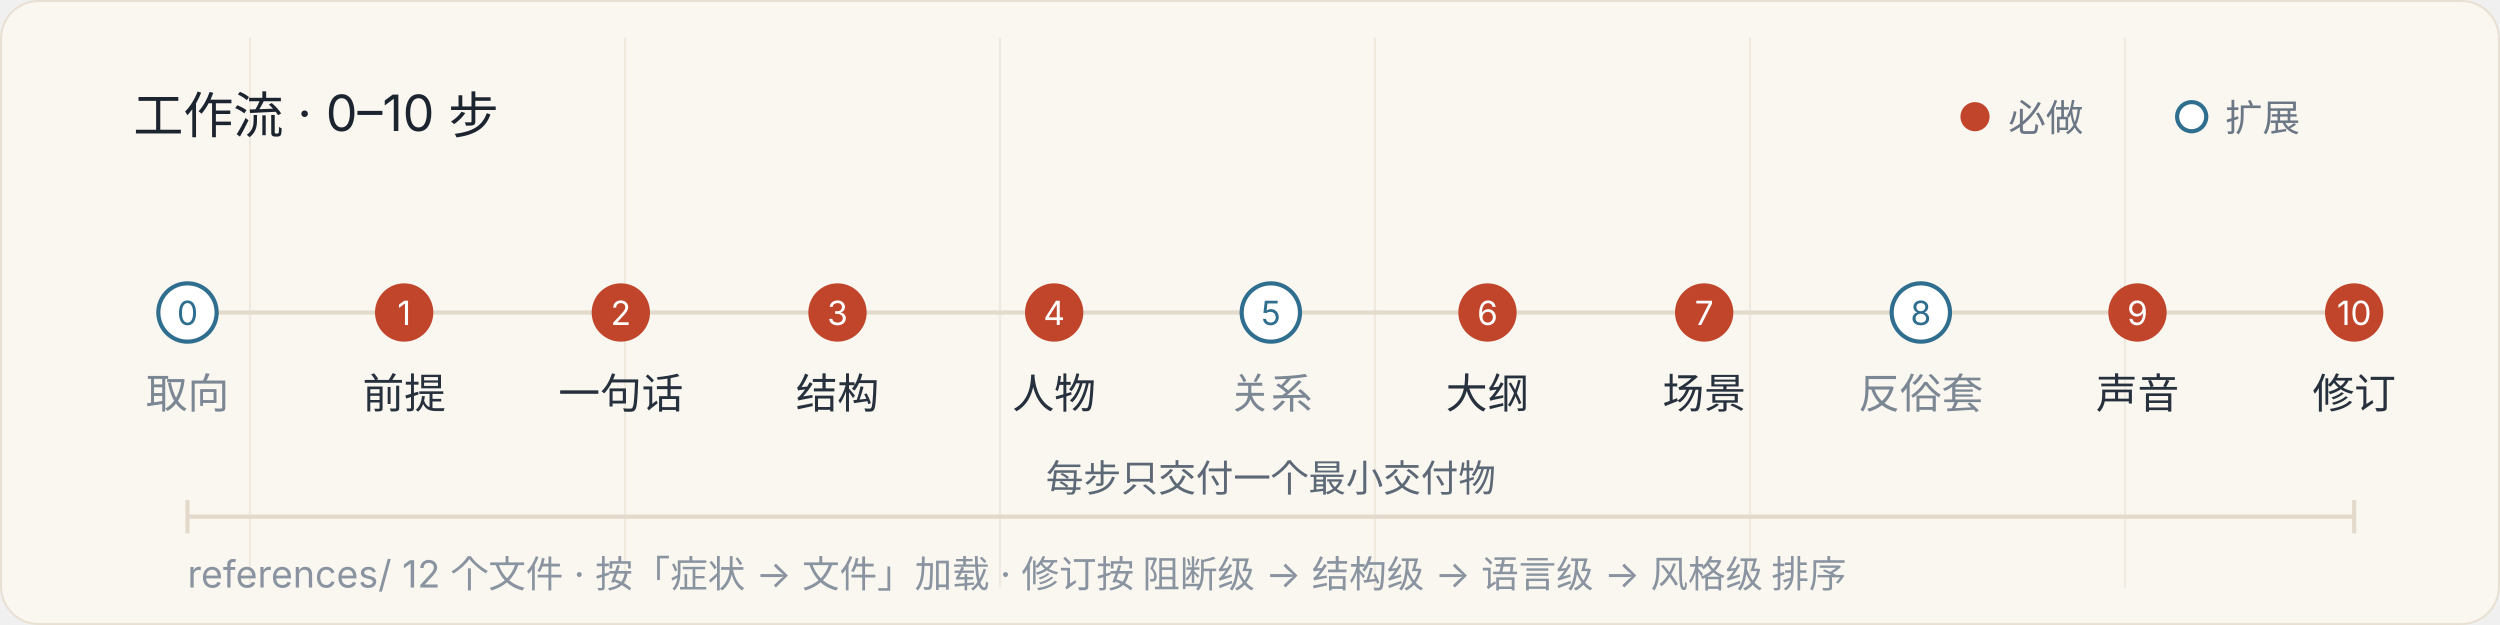
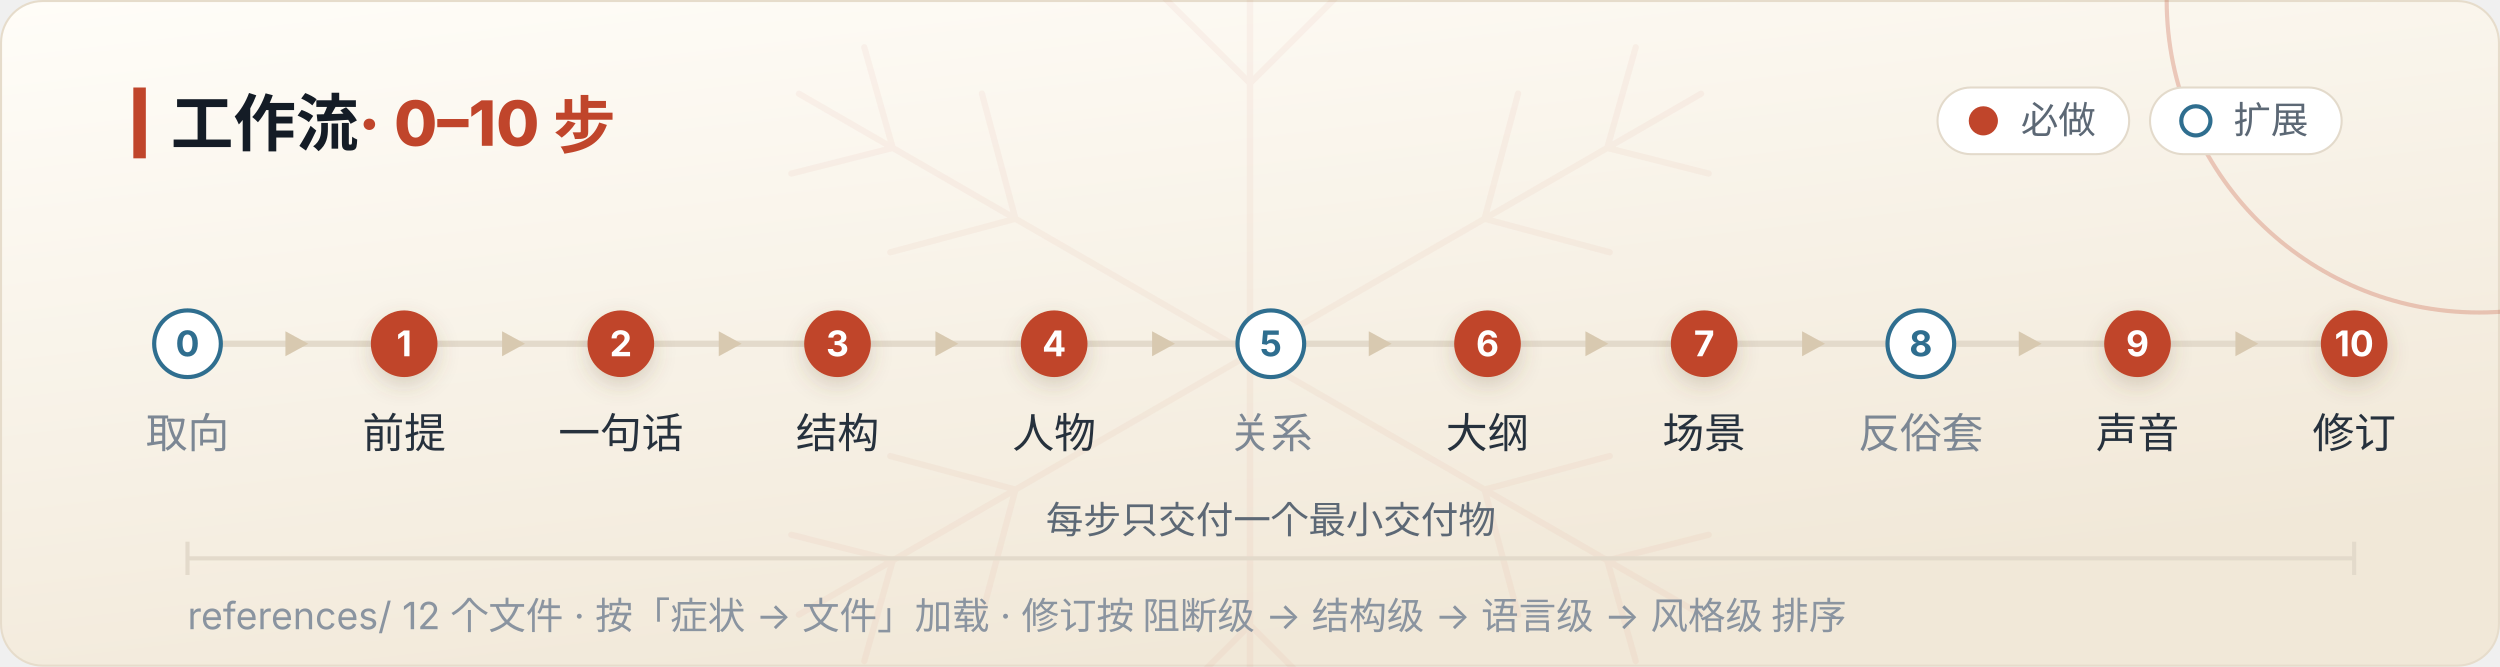
- <svg xmlns="http://www.w3.org/2000/svg" viewBox="0 0 1200 300" width="100%" role="img" aria-labelledby="nc-flow-title nc-flow-desc">
-   <rect x="0.5" y="0.5" width="1199" height="299" rx="18" fill="#FAF7F1" stroke="#E8E0D2" />
-   <path d="M120 18V282M300 18V282M480 18V282M660 18V282M840 18V282M1020 18V282" stroke="#F0E9DD" stroke-width="1" />
+ <svg xmlns="http://www.w3.org/2000/svg" viewBox="0 0 1200 320" width="100%" role="img" aria-labelledby="nc-flow-title nc-flow-desc">
+   <defs>
+     <linearGradient id="nc-paper2" x1="0" y1="0" x2="0.45" y2="1">
+       <stop offset="0" stop-color="#FFFDF8" />
+       <stop offset="1" stop-color="#F1E8D8" />
+     </linearGradient>
+     <filter id="nc-node" x="-70%" y="-70%" width="240%" height="240%">
+       <feDropShadow dx="0" dy="4" stdDeviation="5" flood-color="#6B543C" flood-opacity="0.22" />
+     </filter>
+   </defs>
+   <rect x="0.5" y="0.5" width="1199" height="319" rx="20" fill="url(#nc-paper2)" stroke="#E6DCCB" />
+   <g opacity="0.05" stroke="#C0452B" stroke-width="3" stroke-linecap="round" fill="none" transform="translate(600,170)">
+     <path transform="rotate(0)" d="M0 0V-250M0 -130L44 -174M0 -130L-44 -174M0 -198L35 -234M0 -198L-35 -234" />
+     <path transform="rotate(60)" d="M0 0V-250M0 -130L44 -174M0 -130L-44 -174M0 -198L35 -234M0 -198L-35 -234" />
+     <path transform="rotate(120)" d="M0 0V-250M0 -130L44 -174M0 -130L-44 -174M0 -198L35 -234M0 -198L-35 -234" />
+     <path transform="rotate(180)" d="M0 0V-250M0 -130L44 -174M0 -130L-44 -174M0 -198L35 -234M0 -198L-35 -234" />
+     <path transform="rotate(240)" d="M0 0V-250M0 -130L44 -174M0 -130L-44 -174M0 -198L35 -234M0 -198L-35 -234" />
+     <path transform="rotate(300)" d="M0 0V-250M0 -130L44 -174M0 -130L-44 -174M0 -198L35 -234M0 -198L-35 -234" />
+   </g>
+   <circle cx="1190" cy="0" r="150" fill="none" stroke="#C0452B" stroke-width="2" opacity="0.26" />
  <g font-family="-apple-system, BlinkMacSystemFont, 'Segoe UI', 'Noto Sans SC', 'PingFang SC', 'Microsoft YaHei', sans-serif">
-     <text x="64" y="64" font-size="24" fill="#1C2430">工作流 · 0–10 步</text>
-     <circle cx="948" cy="56" r="7" fill="#C0452B" />
-     <text x="964" y="63" font-size="18" fill="#6B7785">必做</text>
-     <circle cx="1052" cy="56" r="7" fill="#FFFFFF" stroke="#2F6E8F" stroke-width="2" />
-     <text x="1068" y="63" font-size="18" fill="#6B7785">扩展</text>
-     <path d="M90 150H1130" stroke="#E3DACB" stroke-width="2" />
-     <circle cx="90" cy="150" r="14" fill="#FFFFFF" stroke="#2F6E8F" stroke-width="2" />
-     <text x="90" y="156" font-size="16" text-anchor="middle" fill="#2F6E8F">0</text>
-     <text x="90" y="196" font-size="20" text-anchor="middle" fill="#7C8794">取向</text>
-     <circle cx="194" cy="150" r="14" fill="#C0452B" />
-     <text x="194" y="156" font-size="16" text-anchor="middle" fill="#FFFFFF">1</text>
-     <text x="194" y="196" font-size="20" text-anchor="middle" fill="#26313D">前提</text>
-     <circle cx="298" cy="150" r="14" fill="#C0452B" />
-     <text x="298" y="156" font-size="16" text-anchor="middle" fill="#FFFFFF">2</text>
-     <text x="298" y="196" font-size="20" text-anchor="middle" fill="#26313D">一句话</text>
-     <circle cx="402" cy="150" r="14" fill="#C0452B" />
-     <text x="402" y="156" font-size="16" text-anchor="middle" fill="#FFFFFF">3</text>
-     <text x="402" y="196" font-size="20" text-anchor="middle" fill="#26313D">结构</text>
-     <circle cx="506" cy="150" r="14" fill="#C0452B" />
-     <text x="506" y="156" font-size="16" text-anchor="middle" fill="#FFFFFF">4</text>
-     <text x="506" y="196" font-size="20" text-anchor="middle" fill="#26313D">人物</text>
-     <circle cx="610" cy="150" r="14" fill="#FFFFFF" stroke="#2F6E8F" stroke-width="2" />
-     <text x="610" y="156" font-size="16" text-anchor="middle" fill="#2F6E8F">5</text>
-     <text x="610" y="196" font-size="20" text-anchor="middle" fill="#7C8794">关系</text>
-     <circle cx="714" cy="150" r="14" fill="#C0452B" />
-     <text x="714" y="156" font-size="16" text-anchor="middle" fill="#FFFFFF">6</text>
-     <text x="714" y="196" font-size="20" text-anchor="middle" fill="#26313D">大纲</text>
-     <circle cx="818" cy="150" r="14" fill="#C0452B" />
-     <text x="818" y="156" font-size="16" text-anchor="middle" fill="#FFFFFF">7</text>
-     <text x="818" y="196" font-size="20" text-anchor="middle" fill="#26313D">场景</text>
-     <circle cx="922" cy="150" r="14" fill="#FFFFFF" stroke="#2F6E8F" stroke-width="2" />
-     <text x="922" y="156" font-size="16" text-anchor="middle" fill="#2F6E8F">8</text>
-     <text x="922" y="196" font-size="20" text-anchor="middle" fill="#7C8794">反俗套</text>
-     <circle cx="1026" cy="150" r="14" fill="#C0452B" />
-     <text x="1026" y="156" font-size="16" text-anchor="middle" fill="#FFFFFF">9</text>
-     <text x="1026" y="196" font-size="20" text-anchor="middle" fill="#26313D">声音</text>
-     <circle cx="1130" cy="150" r="14" fill="#C0452B" />
-     <text x="1130" y="156" font-size="16" text-anchor="middle" fill="#FFFFFF">10</text>
-     <text x="1130" y="196" font-size="20" text-anchor="middle" fill="#26313D">修订</text>
-     <path d="M90 248H1130M90 240V256M1130 240V256" stroke="#E3DACB" stroke-width="2" fill="none" />
-     <text x="610" y="236" font-size="18" text-anchor="middle" fill="#5C6875">每步只交付一个最小交付物</text>
-     <text x="90" y="282" font-size="18" fill="#8A94A0">references/ 12 个文件 · 按「症状 → 文件」加载 · 修订按 阻断级 → 结构级 → 语言级 → 风格级 排序</text>
+     <rect x="64" y="42" width="6" height="34" fill="#C0452B" />
+     <text x="82" y="70" font-size="30" font-weight="800" fill="#141C26">工作流<tspan fill="#C0452B"> · 0–10 步</tspan>
+     </text>
+     <rect x="930" y="42" width="92" height="32" rx="16" fill="#FFFFFF" stroke="#E3DACB" />
+     <circle cx="952" cy="58" r="7" fill="#C0452B" />
+     <text x="970" y="64" font-size="18" fill="#5C6875">必做</text>
+     <rect x="1032" y="42" width="92" height="32" rx="16" fill="#FFFFFF" stroke="#E3DACB" />
+     <circle cx="1054" cy="58" r="7" fill="#FFFFFF" stroke="#2F6E8F" stroke-width="2" />
+     <text x="1072" y="64" font-size="18" fill="#5C6875">扩展</text>
+     <path d="M90 165H1130" stroke="#E3DACB" stroke-width="3" />
+     <path d="M137 159L148 165L137 171zM241 159L252 165L241 171zM345 159L356 165L345 171zM449 159L460 165L449 171zM553 159L564 165L553 171zM657 159L668 165L657 171zM761 159L772 165L761 171zM865 159L876 165L865 171zM969 159L980 165L969 171zM1073 159L1084 165L1073 171z" fill="#D8C9B0" />
+     <circle cx="90" cy="165" r="16" fill="#FFFFFF" stroke="#2F6E8F" stroke-width="2" />
+     <text x="90" y="171" font-size="17" font-weight="700" text-anchor="middle" fill="#2F6E8F">0</text>
+     <text x="90" y="215" font-size="20" text-anchor="middle" fill="#7C8794">取向</text>
+     <circle cx="194" cy="165" r="16" fill="#C0452B" filter="url(#nc-node)" />
+     <text x="194" y="171" font-size="17" font-weight="700" text-anchor="middle" fill="#FFFFFF">1</text>
+     <text x="194" y="215" font-size="20" text-anchor="middle" fill="#26313D">前提</text>
+     <circle cx="298" cy="165" r="16" fill="#C0452B" filter="url(#nc-node)" />
+     <text x="298" y="171" font-size="17" font-weight="700" text-anchor="middle" fill="#FFFFFF">2</text>
+     <text x="298" y="215" font-size="20" text-anchor="middle" fill="#26313D">一句话</text>
+     <circle cx="402" cy="165" r="16" fill="#C0452B" filter="url(#nc-node)" />
+     <text x="402" y="171" font-size="17" font-weight="700" text-anchor="middle" fill="#FFFFFF">3</text>
+     <text x="402" y="215" font-size="20" text-anchor="middle" fill="#26313D">结构</text>
+     <circle cx="506" cy="165" r="16" fill="#C0452B" filter="url(#nc-node)" />
+     <text x="506" y="171" font-size="17" font-weight="700" text-anchor="middle" fill="#FFFFFF">4</text>
+     <text x="506" y="215" font-size="20" text-anchor="middle" fill="#26313D">人物</text>
+     <circle cx="610" cy="165" r="16" fill="#FFFFFF" stroke="#2F6E8F" stroke-width="2" />
+     <text x="610" y="171" font-size="17" font-weight="700" text-anchor="middle" fill="#2F6E8F">5</text>
+     <text x="610" y="215" font-size="20" text-anchor="middle" fill="#7C8794">关系</text>
+     <circle cx="714" cy="165" r="16" fill="#C0452B" filter="url(#nc-node)" />
+     <text x="714" y="171" font-size="17" font-weight="700" text-anchor="middle" fill="#FFFFFF">6</text>
+     <text x="714" y="215" font-size="20" text-anchor="middle" fill="#26313D">大纲</text>
+     <circle cx="818" cy="165" r="16" fill="#C0452B" filter="url(#nc-node)" />
+     <text x="818" y="171" font-size="17" font-weight="700" text-anchor="middle" fill="#FFFFFF">7</text>
+     <text x="818" y="215" font-size="20" text-anchor="middle" fill="#26313D">场景</text>
+     <circle cx="922" cy="165" r="16" fill="#FFFFFF" stroke="#2F6E8F" stroke-width="2" />
+     <text x="922" y="171" font-size="17" font-weight="700" text-anchor="middle" fill="#2F6E8F">8</text>
+     <text x="922" y="215" font-size="20" text-anchor="middle" fill="#7C8794">反俗套</text>
+     <circle cx="1026" cy="165" r="16" fill="#C0452B" filter="url(#nc-node)" />
+     <text x="1026" y="171" font-size="17" font-weight="700" text-anchor="middle" fill="#FFFFFF">9</text>
+     <text x="1026" y="215" font-size="20" text-anchor="middle" fill="#26313D">声音</text>
+     <circle cx="1130" cy="165" r="16" fill="#C0452B" filter="url(#nc-node)" />
+     <text x="1130" y="171" font-size="17" font-weight="700" text-anchor="middle" fill="#FFFFFF">10</text>
+     <text x="1130" y="215" font-size="20" text-anchor="middle" fill="#26313D">修订</text>
+     <path d="M90 268H1130M90 260V276M1130 260V276" stroke="#E3DACB" stroke-width="2" fill="none" />
+     <text x="610" y="256" font-size="18" text-anchor="middle" fill="#5C6875">每步只交付一个最小交付物</text>
+     <text x="90" y="302" font-size="18" fill="#8A94A0">references/ 12 个文件 · 按「症状 → 文件」加载 · 修订按 阻断级 → 结构级 → 语言级 → 风格级 排序</text>
  </g>
</svg>
